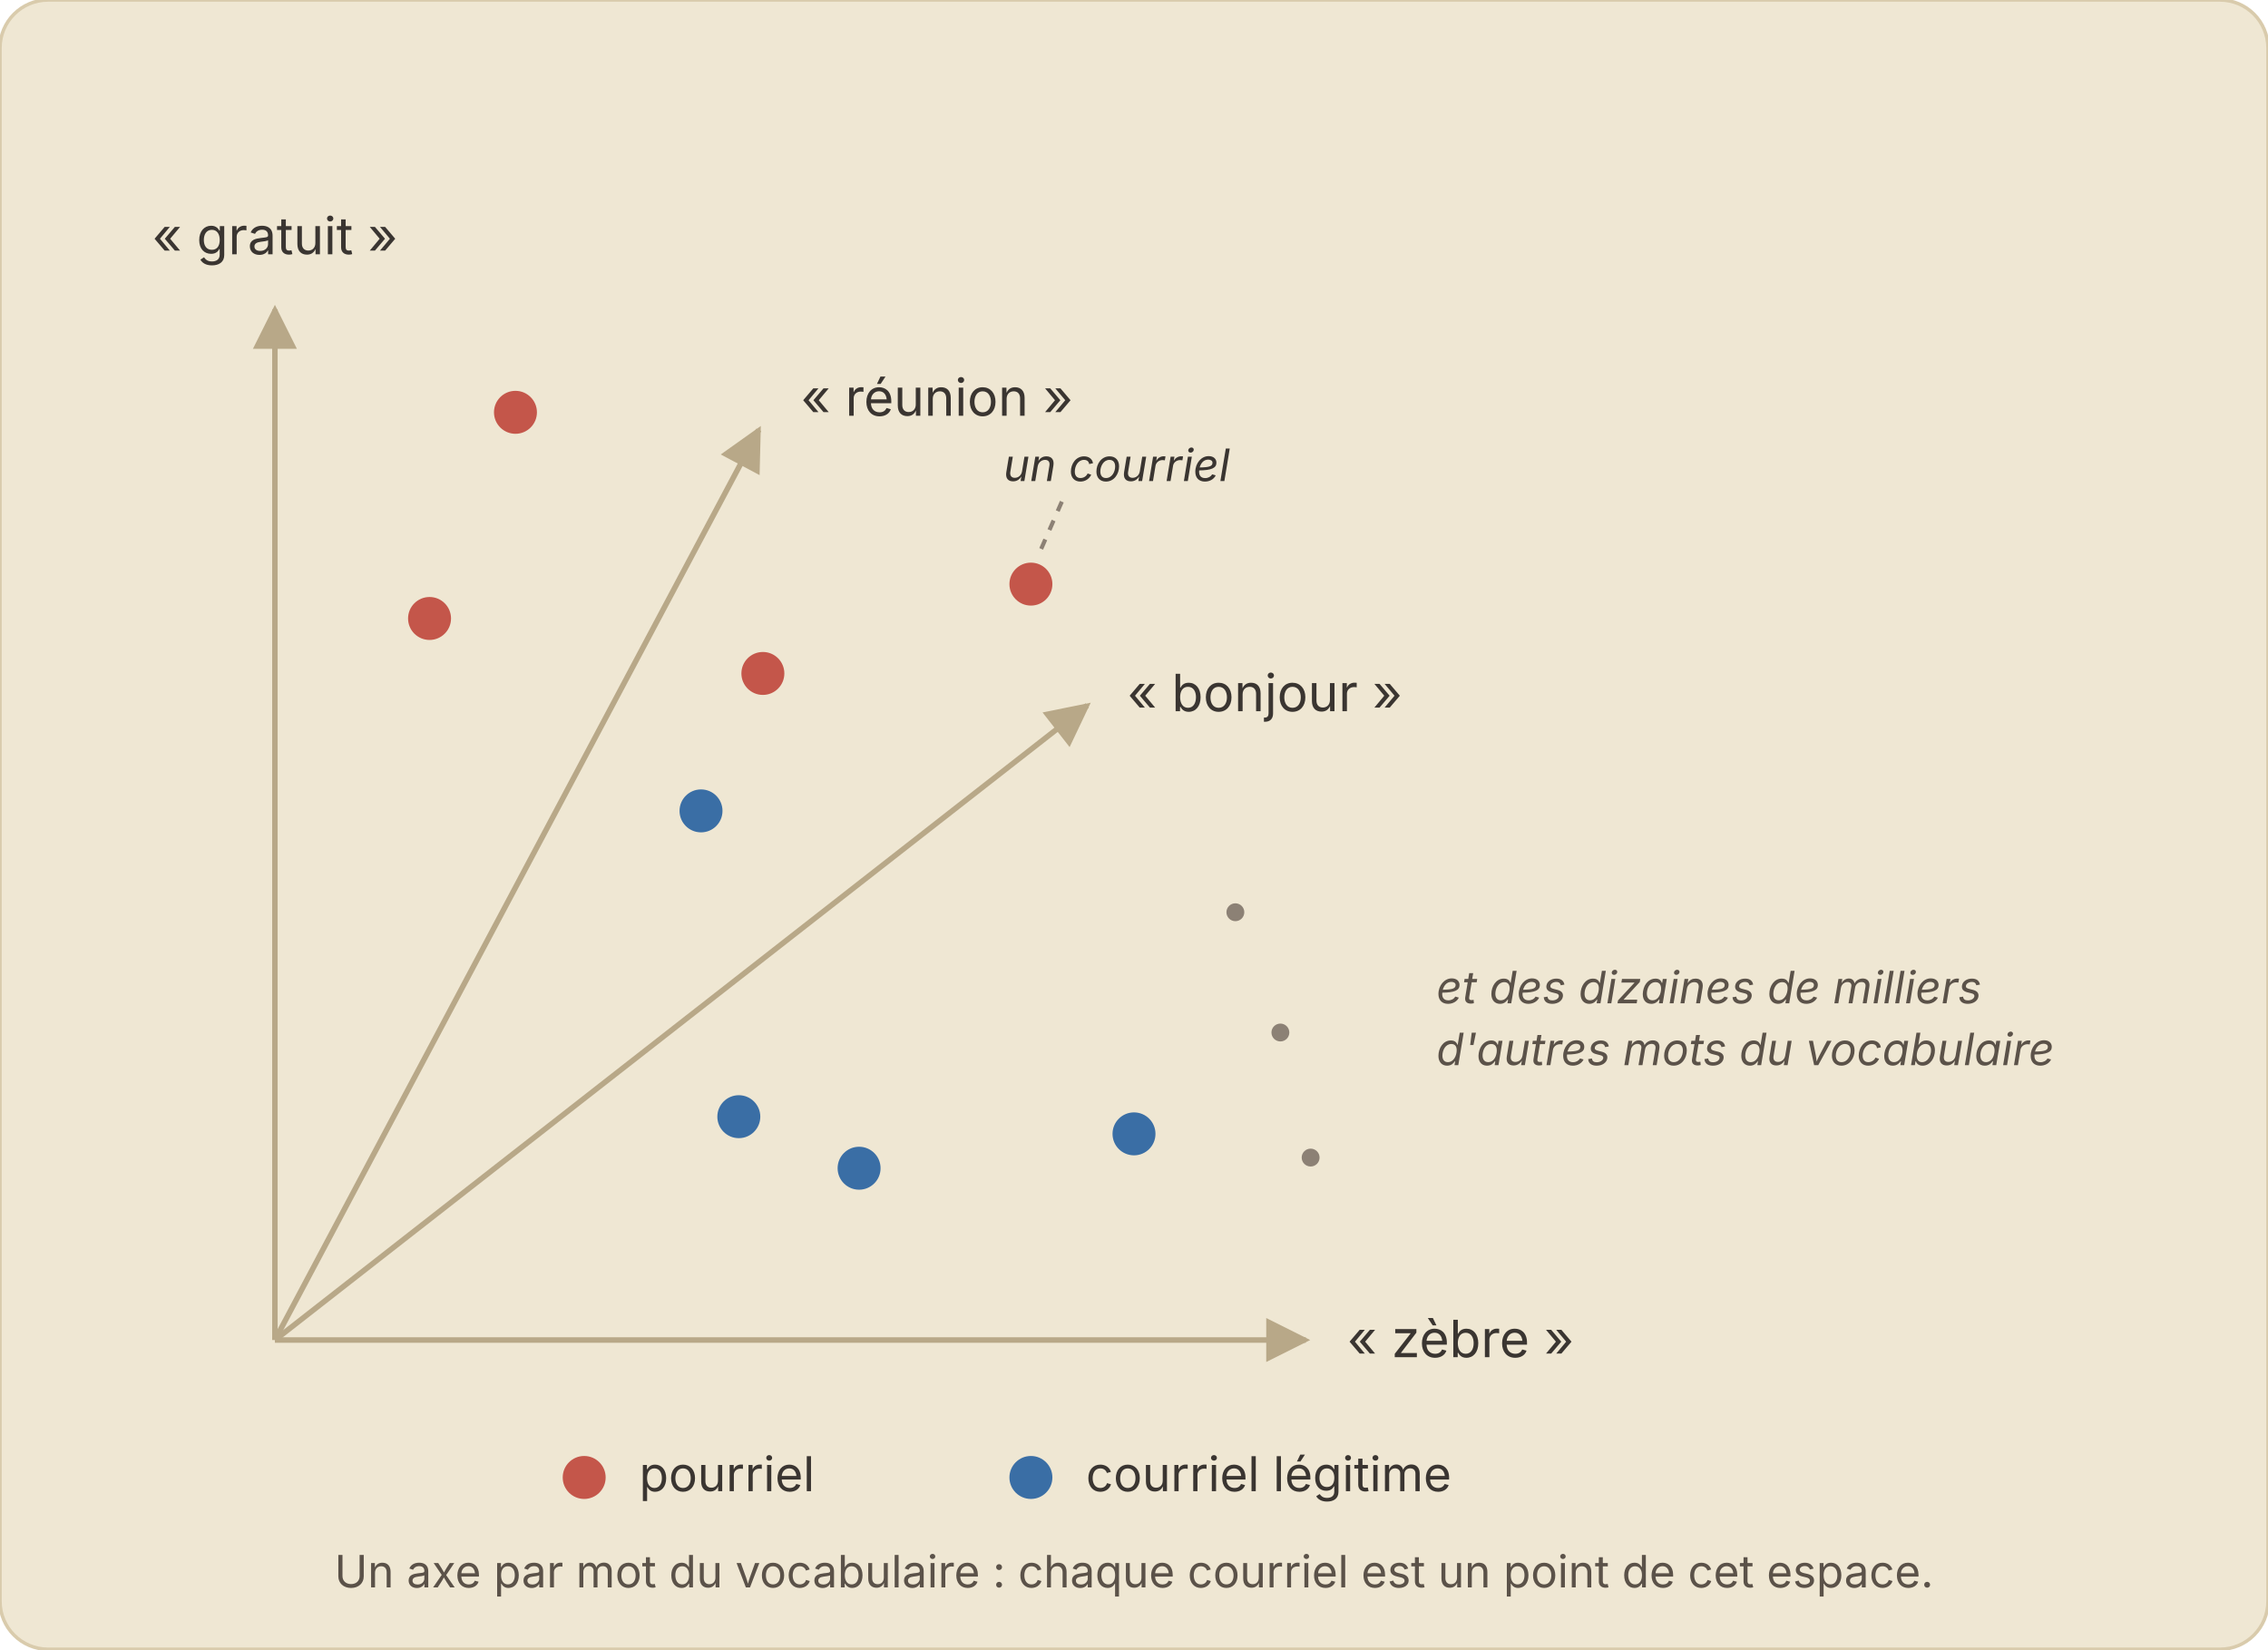
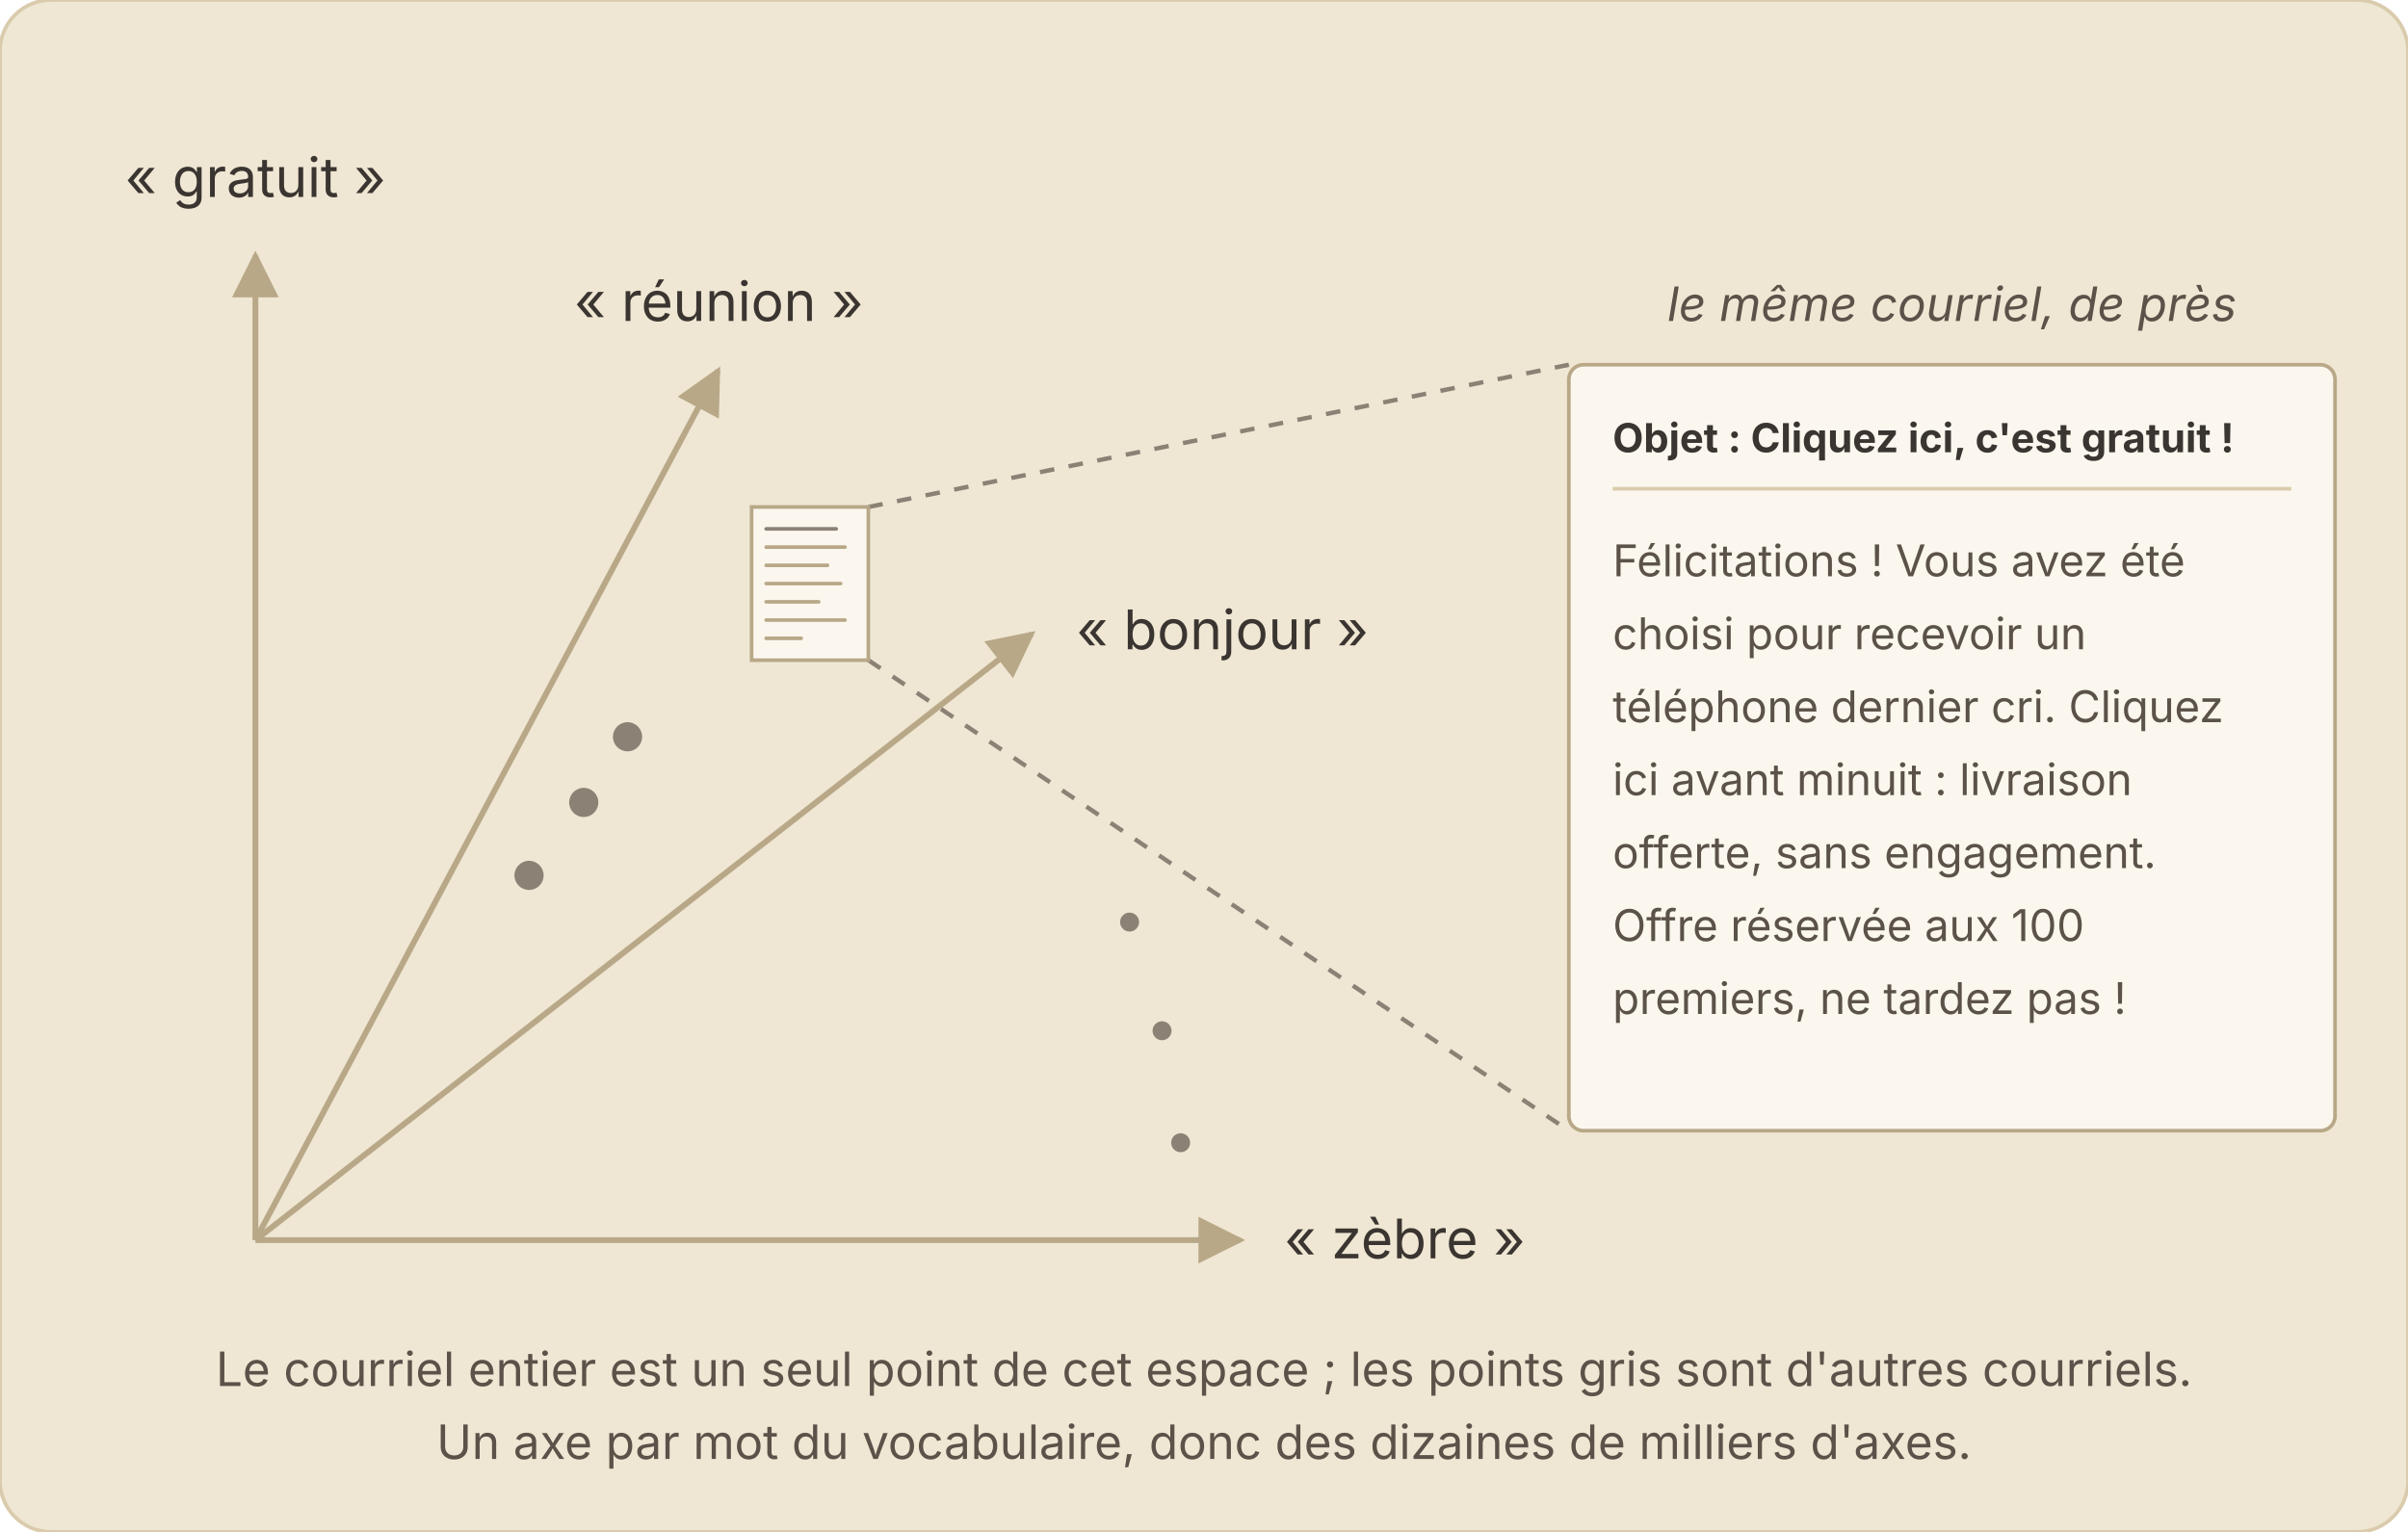
- <svg xmlns="http://www.w3.org/2000/svg" viewBox="0 0 660 480" role="img" font-family="system-ui, -apple-system, sans-serif">
-   <rect x="0" y="0" width="660" height="480" rx="14" fill="#efe7d3" stroke="#d9cbac" />
+ <svg xmlns="http://www.w3.org/2000/svg" viewBox="0 0 660 420" role="img" font-family="system-ui, -apple-system, sans-serif">
+   <rect x="0" y="0" width="660" height="420" rx="14" fill="#efe7d3" stroke="#d9cbac" />
  <defs>
    <marker id="fl" viewBox="0 0 10 10" refX="9" refY="5" markerWidth="8" markerHeight="8" orient="auto">
      <path d="M0 0 L10 5 L0 10 z" fill="#b8a888" />
    </marker>
  </defs>
  <g stroke="#b8a888" stroke-width="1.6" marker-end="url(#fl)">
-     <line x1="80" y1="390" x2="80.0" y2="90.0" />
-     <line x1="80" y1="390" x2="220.8" y2="125.1" />
-     <line x1="80" y1="390" x2="316.4" y2="205.3" />
-     <line x1="80" y1="390" x2="380.0" y2="390.0" />
+     <line x1="70" y1="340" x2="70.0" y2="70.0" />
+     <line x1="70" y1="340" x2="196.8" y2="101.6" />
+     <line x1="70" y1="340" x2="282.8" y2="173.8" />
+     <line x1="70" y1="340" x2="340.0" y2="340.0" />
  </g>
  <g font-size="15" fill="#3a3531">
-     <text x="80" y="74" text-anchor="middle">« gratuit »</text>
-     <text x="233" y="121" text-anchor="start">« réunion »</text>
-     <text x="328" y="207" text-anchor="start">« bonjour »</text>
-     <text x="392" y="395" text-anchor="start">« zèbre »</text>
+     <text x="70" y="54" text-anchor="middle">« gratuit »</text>
+     <text x="197" y="88" text-anchor="middle">« réunion »</text>
+     <text x="295" y="178" text-anchor="start">« bonjour »</text>
+     <text x="352" y="345" text-anchor="start">« zèbre »</text>
  </g>
  <g fill="#8c8175">
-     <circle cx="359.5" cy="265.5" r="2.6" />
-     <circle cx="372.6" cy="300.5" r="2.6" />
-     <circle cx="381.4" cy="336.9" r="2.6" />
+     <circle cx="309.6" cy="252.8" r="2.6" />
+     <circle cx="318.5" cy="282.6" r="2.6" />
+     <circle cx="323.6" cy="313.3" r="2.6" />
  </g>
-   <g font-size="13" fill="#5b5249" font-style="italic" text-anchor="start">
-     <text x="418" y="292">et des dizaines de milliers</text>
-     <text x="418" y="310">d'autres mots du vocabulaire</text>
+   <g stroke="#8c8175" stroke-width="1.2" stroke-dasharray="4 4" fill="none">
+     <line x1="238" y1="139" x2="430" y2="100" />
+     <line x1="238" y1="181" x2="430" y2="310" />
  </g>
-   <text x="292" y="140" font-size="13" fill="#3a3531" font-style="italic" text-anchor="start">un courriel</text>
-   <line x1="309" y1="146" x2="302" y2="162" stroke="#8c8175" stroke-width="1.2" stroke-dasharray="3 3" />
-   <g fill="#c4564a" stroke="#efe7d3" stroke-width="1.5">
-     <circle cx="150" cy="120" r="7" />
-     <circle cx="125" cy="180" r="7" />
-     <circle cx="222" cy="196" r="7" />
-     <circle cx="300" cy="170" r="7" />
+   <g fill="#8c8175">
+     <circle cx="160" cy="220" r="4" />
+     <circle cx="145" cy="240" r="4" />
+     <circle cx="172" cy="202" r="4" />
  </g>
-   <g fill="#3a6ea5" stroke="#efe7d3" stroke-width="1.5">
-     <circle cx="204" cy="236" r="7" />
-     <circle cx="215" cy="325" r="7" />
-     <circle cx="250" cy="340" r="7" />
-     <circle cx="330" cy="330" r="7" />
+   <rect x="206" y="139" width="32" height="42" fill="#fbf7ee" stroke="#b8a888" stroke-width="1" />
+   <g stroke="#b8a888" stroke-width="1" stroke-linecap="round">
+     <line x1="210" y1="145" x2="229.2" y2="145" stroke="#8c8175" />
+     <line x1="210" y1="150" x2="231.6" y2="150" />
+     <line x1="210" y1="155" x2="226.8" y2="155" />
+     <line x1="210" y1="160" x2="230.4" y2="160" />
+     <line x1="210" y1="165" x2="224.4" y2="165" />
+     <line x1="210" y1="170" x2="231.6" y2="170" />
+     <line x1="210" y1="175" x2="219.6" y2="175" />
  </g>
-   <circle cx="170" cy="430" r="7" fill="#c4564a" stroke="#efe7d3" stroke-width="1.5" />
-   <text x="186" y="434" font-size="14" fill="#3a3531" text-anchor="start">pourriel</text>
-   <circle cx="300" cy="430" r="7" fill="#3a6ea5" stroke="#efe7d3" stroke-width="1.5" />
-   <text x="316" y="434" font-size="14" fill="#3a3531" text-anchor="start">courriel légitime</text>
-   <text x="330" y="462" font-size="13" fill="#5b5249" text-anchor="middle">Un axe par mot du vocabulaire : chaque courriel est un point de cet espace.</text>
+   <text x="535" y="88" font-size="13" fill="#5b5249" font-style="italic" text-anchor="middle">le même courriel, de près</text>
+   <rect x="430" y="100" width="210" height="210" rx="4" fill="#fbf7ee" stroke="#b8a888" stroke-width="1" />
+   <text x="442" y="124" font-size="11" fill="#3a3531" font-weight="700">Objet : Cliquez ici, c'est gratuit !</text>
+   <line x1="442" y1="134" x2="628" y2="134" stroke="#d9cbac" stroke-width="1" />
+   <g font-size="12" fill="#5b5249">
+     <text x="442" y="158">Félicitations ! Vous avez été</text>
+     <text x="442" y="178">choisi pour recevoir un</text>
+     <text x="442" y="198">téléphone dernier cri. Cliquez</text>
+     <text x="442" y="218">ici avant minuit : livraison</text>
+     <text x="442" y="238">offerte, sans engagement.</text>
+     <text x="442" y="258">Offre réservée aux 100</text>
+     <text x="442" y="278">premiers, ne tardez pas !</text>
+   </g>
+   <g font-size="13" fill="#5b5249" text-anchor="middle">
+     <text x="330" y="380">Le courriel entier est un seul point de cet espace ; les points gris sont d'autres courriels.</text>
+     <text x="330" y="400">Un axe par mot du vocabulaire, donc des dizaines de milliers d'axes.</text>
+   </g>
</svg>
